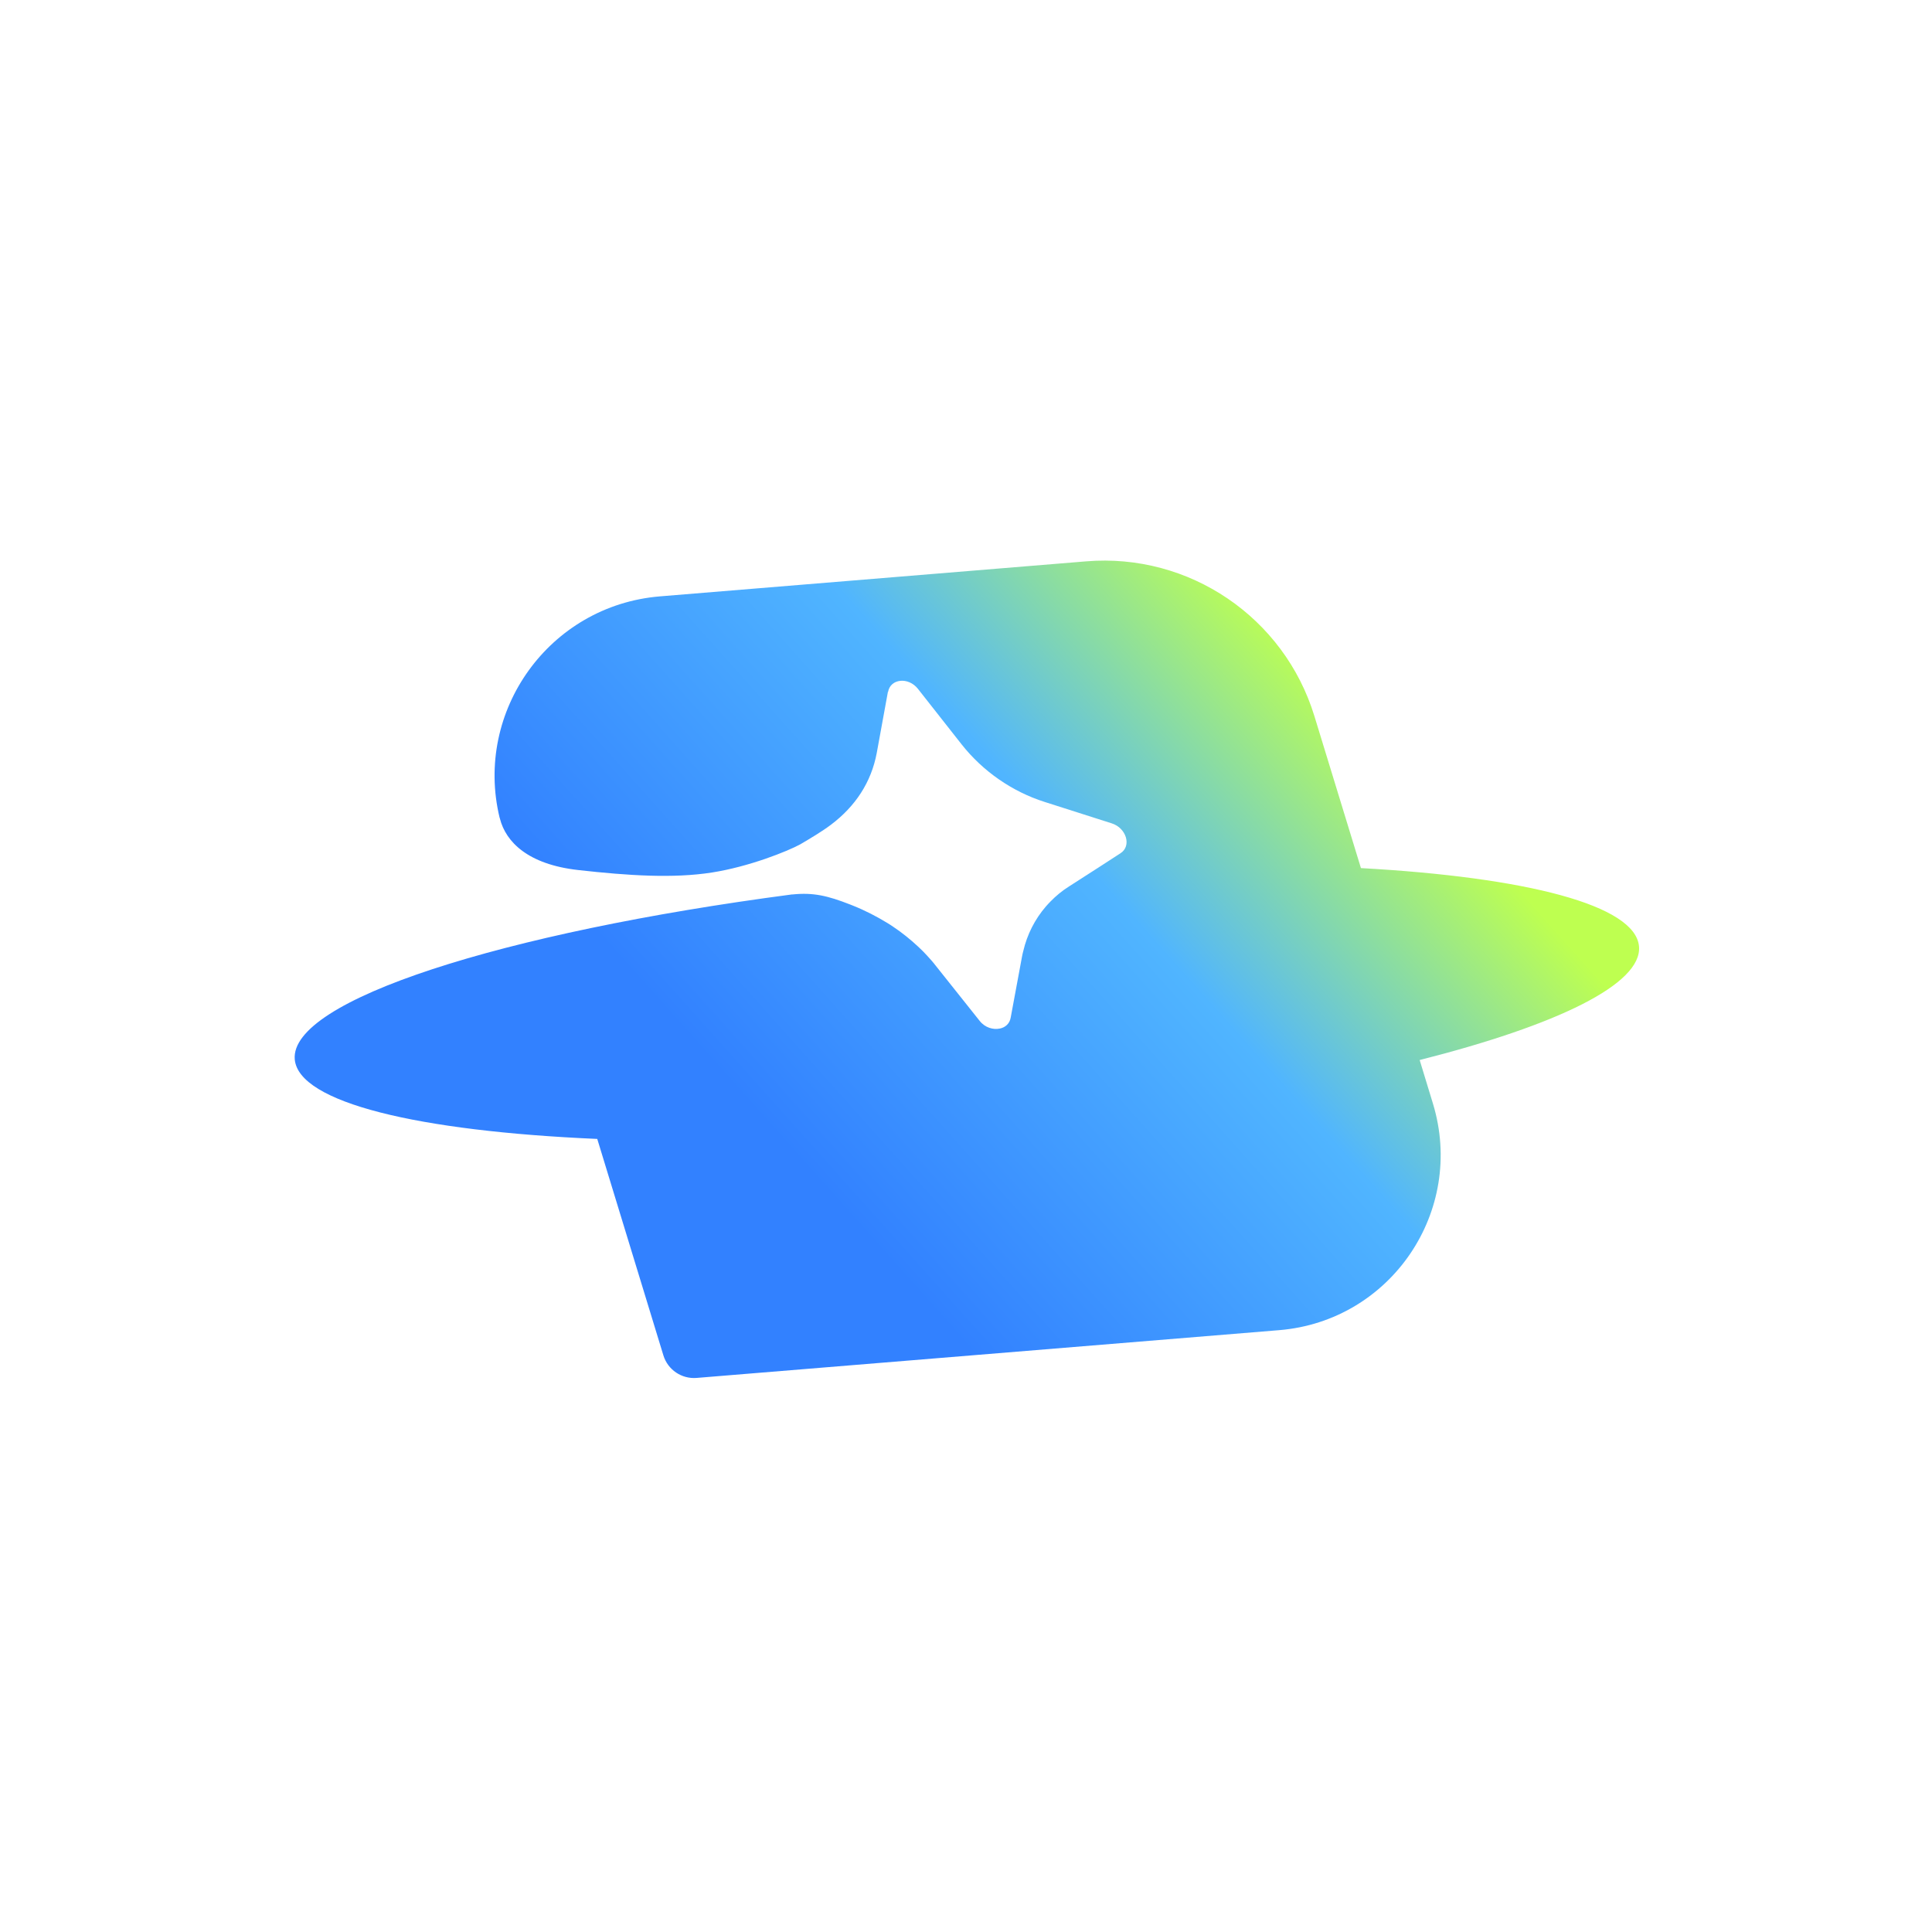
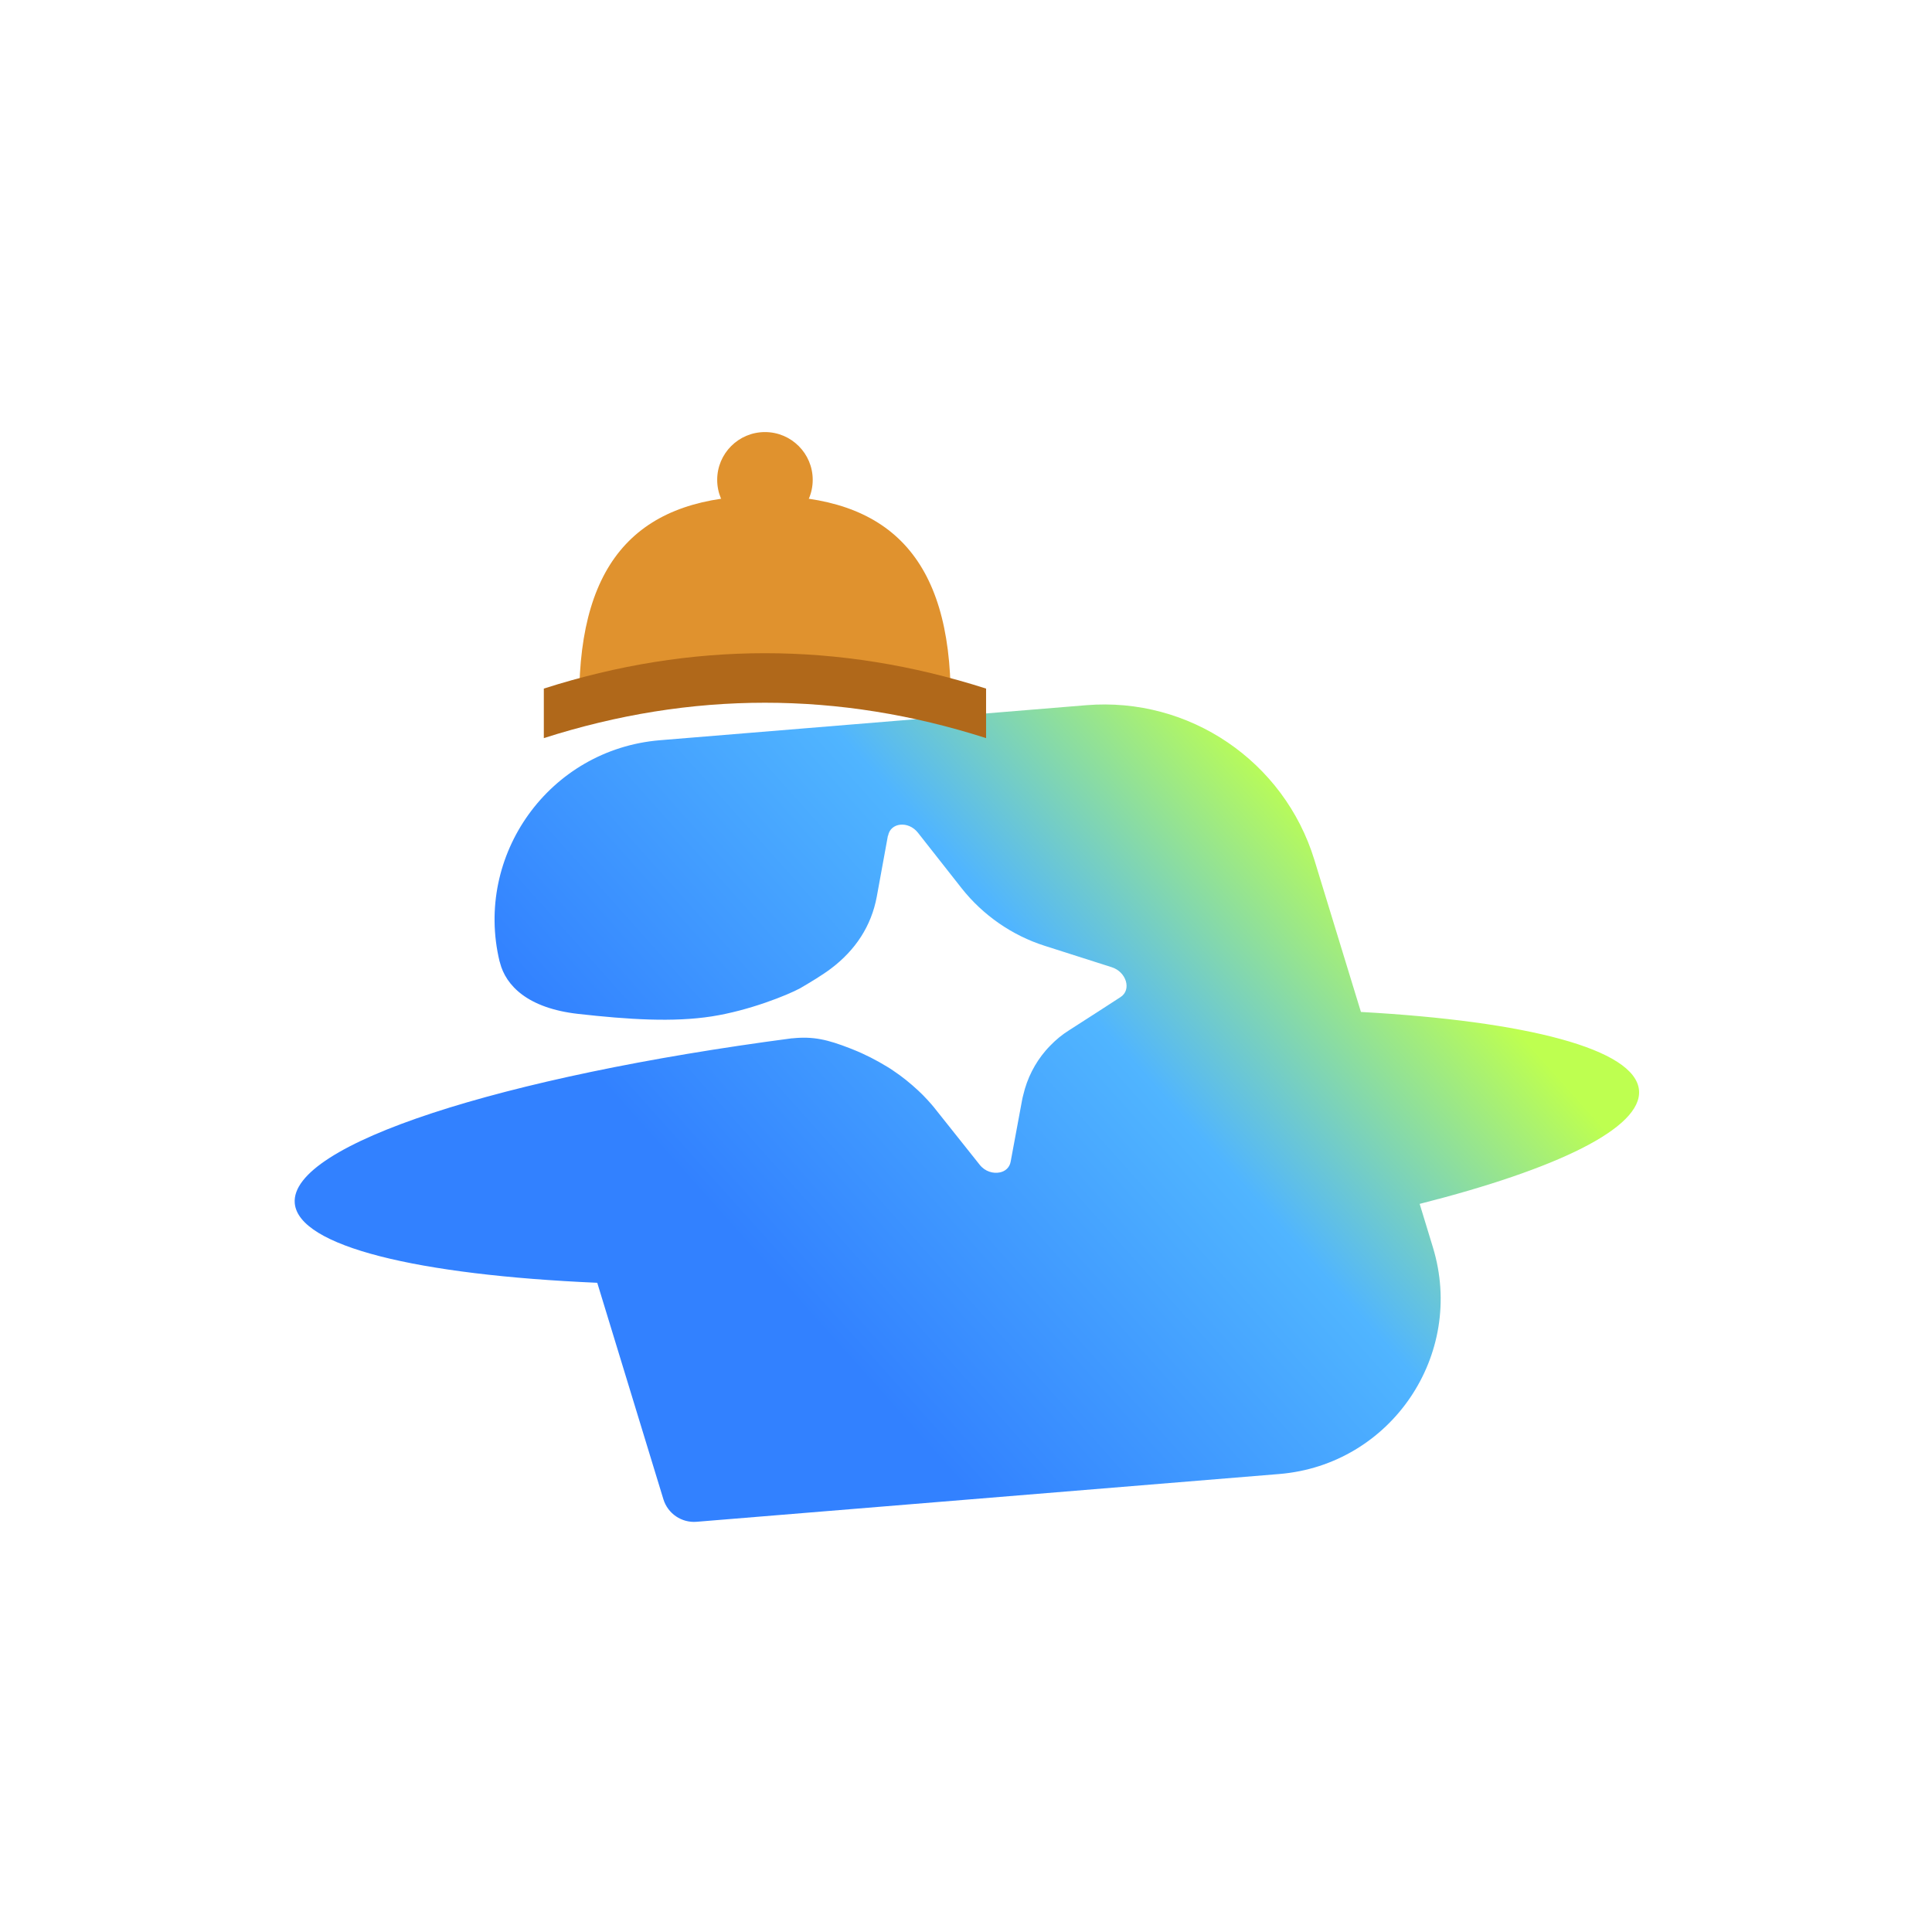
<svg xmlns="http://www.w3.org/2000/svg" width="1024" height="1024" viewBox="0 0 1024 1024">
  <defs>
    <linearGradient id="_未命名的渐变_2" data-name="未命名的渐变 2" x1="68.9" y1="-398.71" x2="29.6" y2="-433.86" gradientTransform="translate(0 -393.29) scale(1 -1)" gradientUnits="userSpaceOnUse">
      <stop offset="0" stop-color="#beff50" />
      <stop offset=".33" stop-color="#50b5ff" />
      <stop offset=".77" stop-color="#3281ff" />
    </linearGradient>
  </defs>
  <rect x="0" y="0" width="1024" height="1024" fill="#FFFFFF" />
-   <g transform="translate(49.15,297.15) scale(9.3761)">
+   <g transform="translate(49.15,373.4) scale(9.3761)">
    <path d="M56.16.04c5.82-.48,11.19,3.16,12.9,8.75l2.63,8.59c9.36.52,15.52,2.09,15.72,4.43.18,2.13-4.63,4.45-12.4,6.42l.75,2.46c1.85,6.07-2.37,12.29-8.69,12.81l-32.93,2.7c-.85.07-1.63-.46-1.88-1.27l-3.74-12.24c-10.13-.44-16.89-2.05-17.1-4.5-.28-3.33,11.69-7.16,28.1-9.32.01,0,.03,0,.04,0,1.17-.12,1.98.07,3.26.57h0s.1.04.15.06c.68.27,1.34.61,1.96.99.1.06.21.13.31.2.51.34.98.72,1.42,1.13.09.08.17.17.26.25.17.17.33.35.49.53.08.09.16.19.23.28l2.5,3.14c.3.38.76.51,1.14.43.3-.06.55-.27.61-.61l.64-3.45c.02-.1.04-.21.07-.31.22-.95.66-1.81,1.28-2.53.08-.09.16-.18.25-.27.32-.33.67-.62,1.07-.87l1.65-1.06h0s1.25-.81,1.25-.81c.64-.41.33-1.43-.5-1.69l-3.79-1.21c-1.83-.58-3.49-1.73-4.69-3.25l-2.47-3.14c-.54-.69-1.56-.58-1.69.17h-.01s-.63,3.45-.63,3.45c-.31,1.66-1.21,3.02-2.59,4.06-.49.37-1.16.77-1.74,1.11-.72.39-2.88,1.26-4.99,1.59-2.18.34-4.71.18-7.56-.14-2.85-.32-4.09-1.6-4.42-2.9,0-.02-.01-.04-.02-.06-1.45-6.01,2.8-11.99,9.06-12.51L56.16.04Z" fill="url(#_未命名的渐变_2)" />
+     <path fill="#E0922E" d="M27.5 -0.3C27.5 -8.3 31 -11.8 38 -11.8C45 -11.8 48.5 -8.3 48.5 -0.3Z" />
+     <path fill="#B0681A" d="M25.5 -0.9Q38 -4.9 50.5 -0.9L50.5 1.9Q38 -2.1 25.5 1.9Z" />
+     <path fill="#E0922E" d="M40.700 -12.700C40.700 -11.209 39.491 -10.000 38.000 -10.000C36.509 -10.000 35.300 -11.209 35.300 -12.700C35.300 -14.191 36.509 -15.400 38.000 -15.400C39.491 -15.400 40.700 -14.191 40.700 -12.700Z" />
  </g>
</svg>
